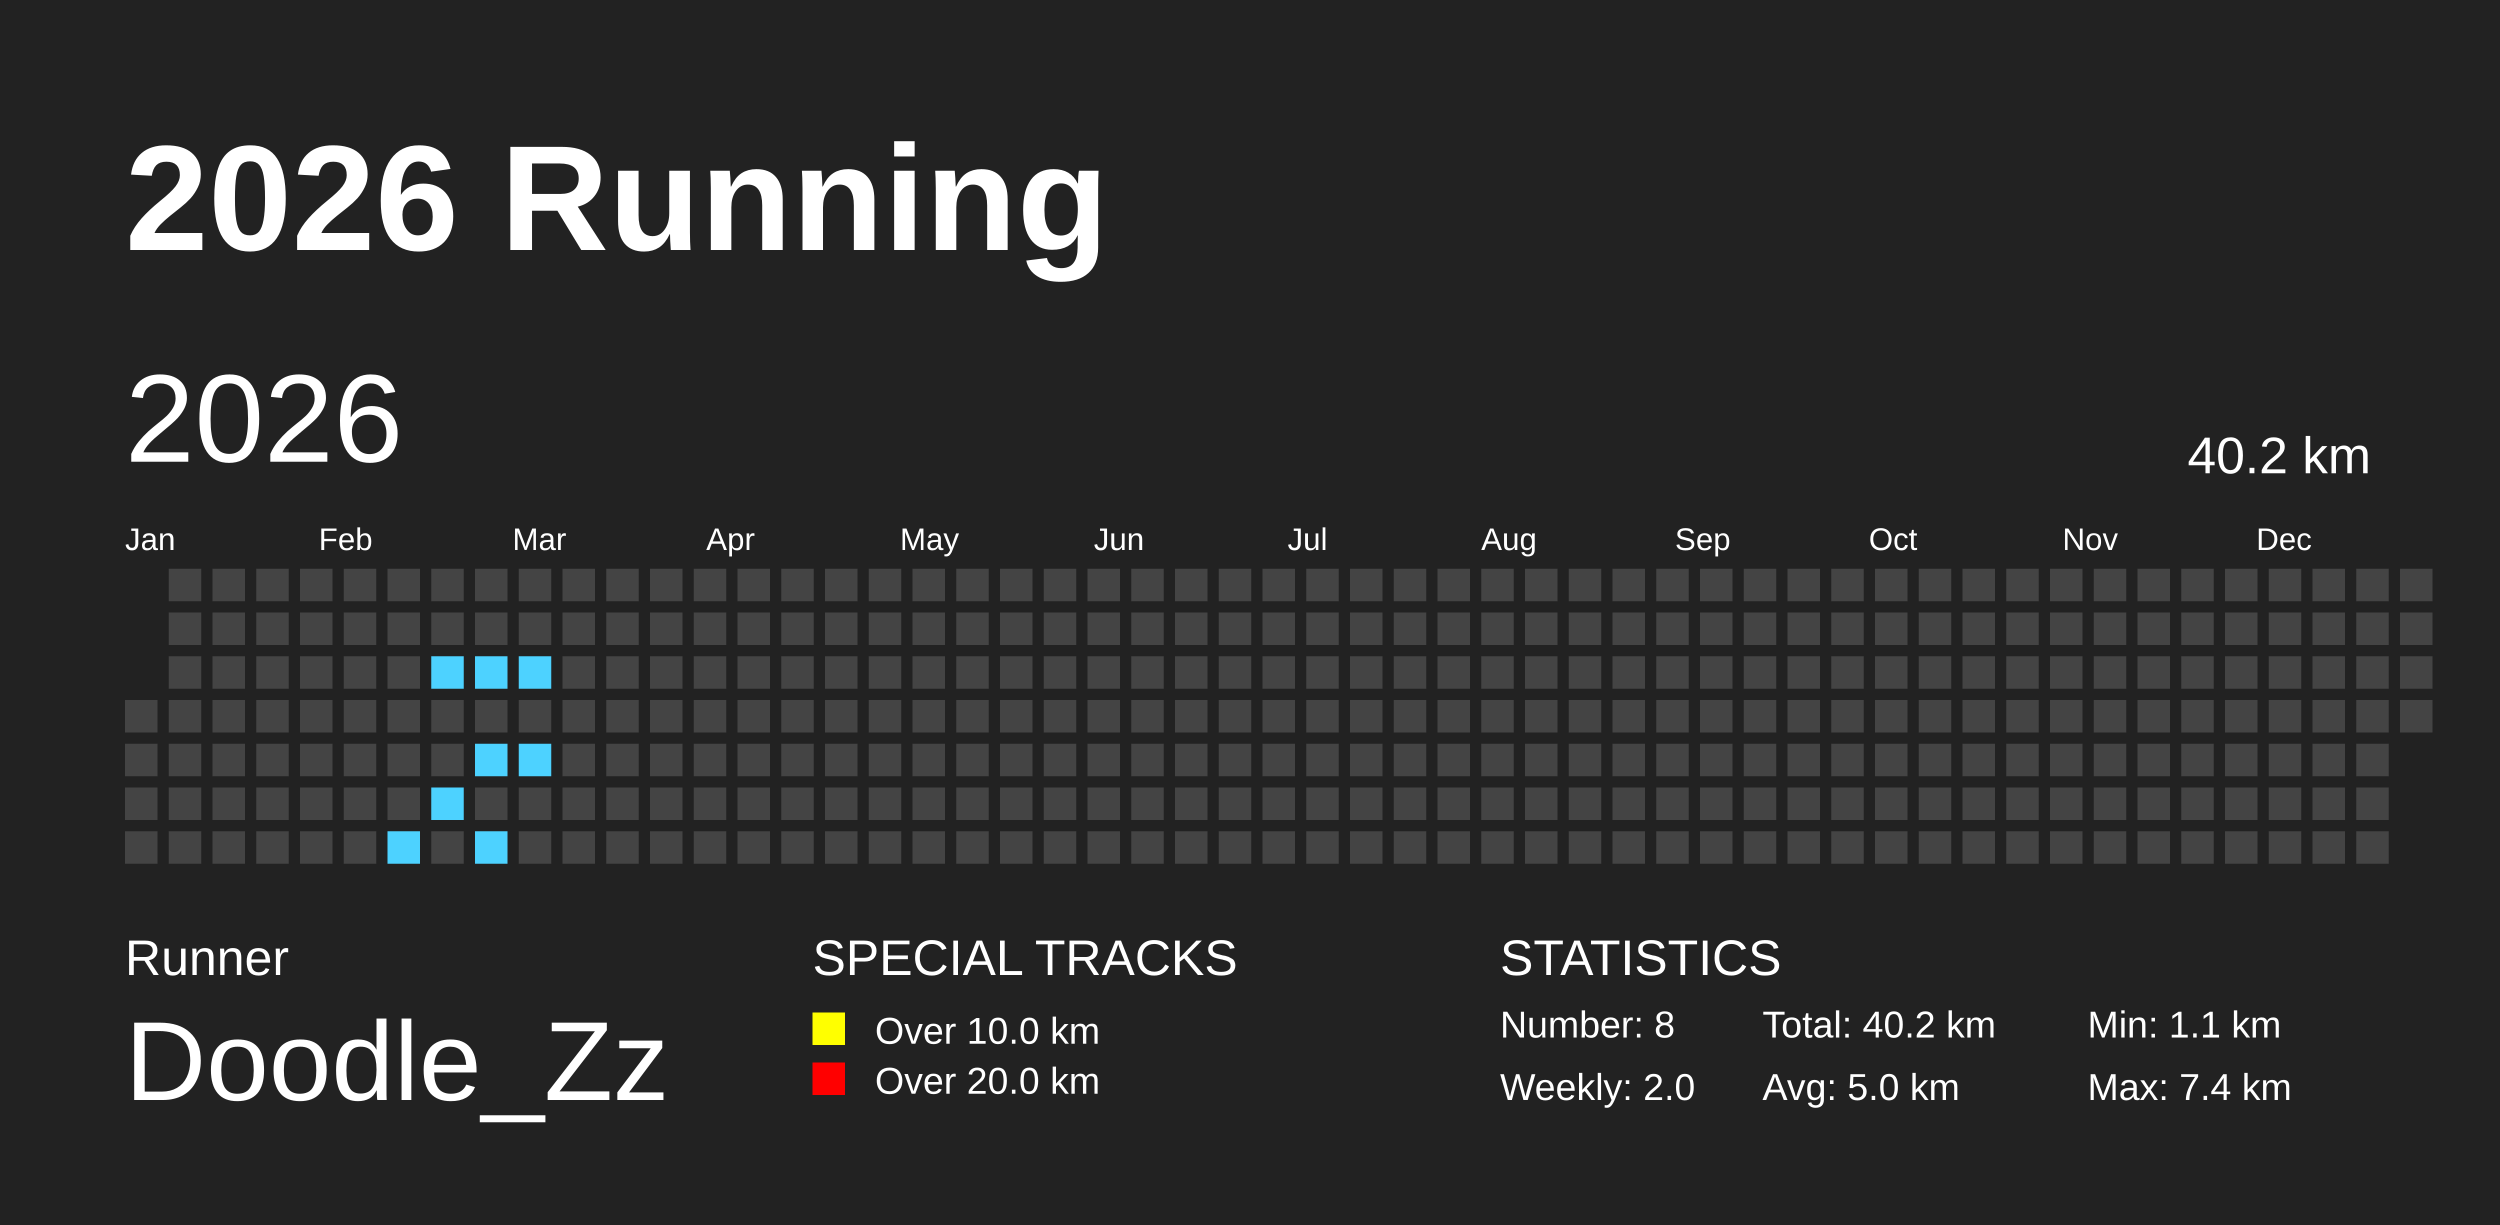
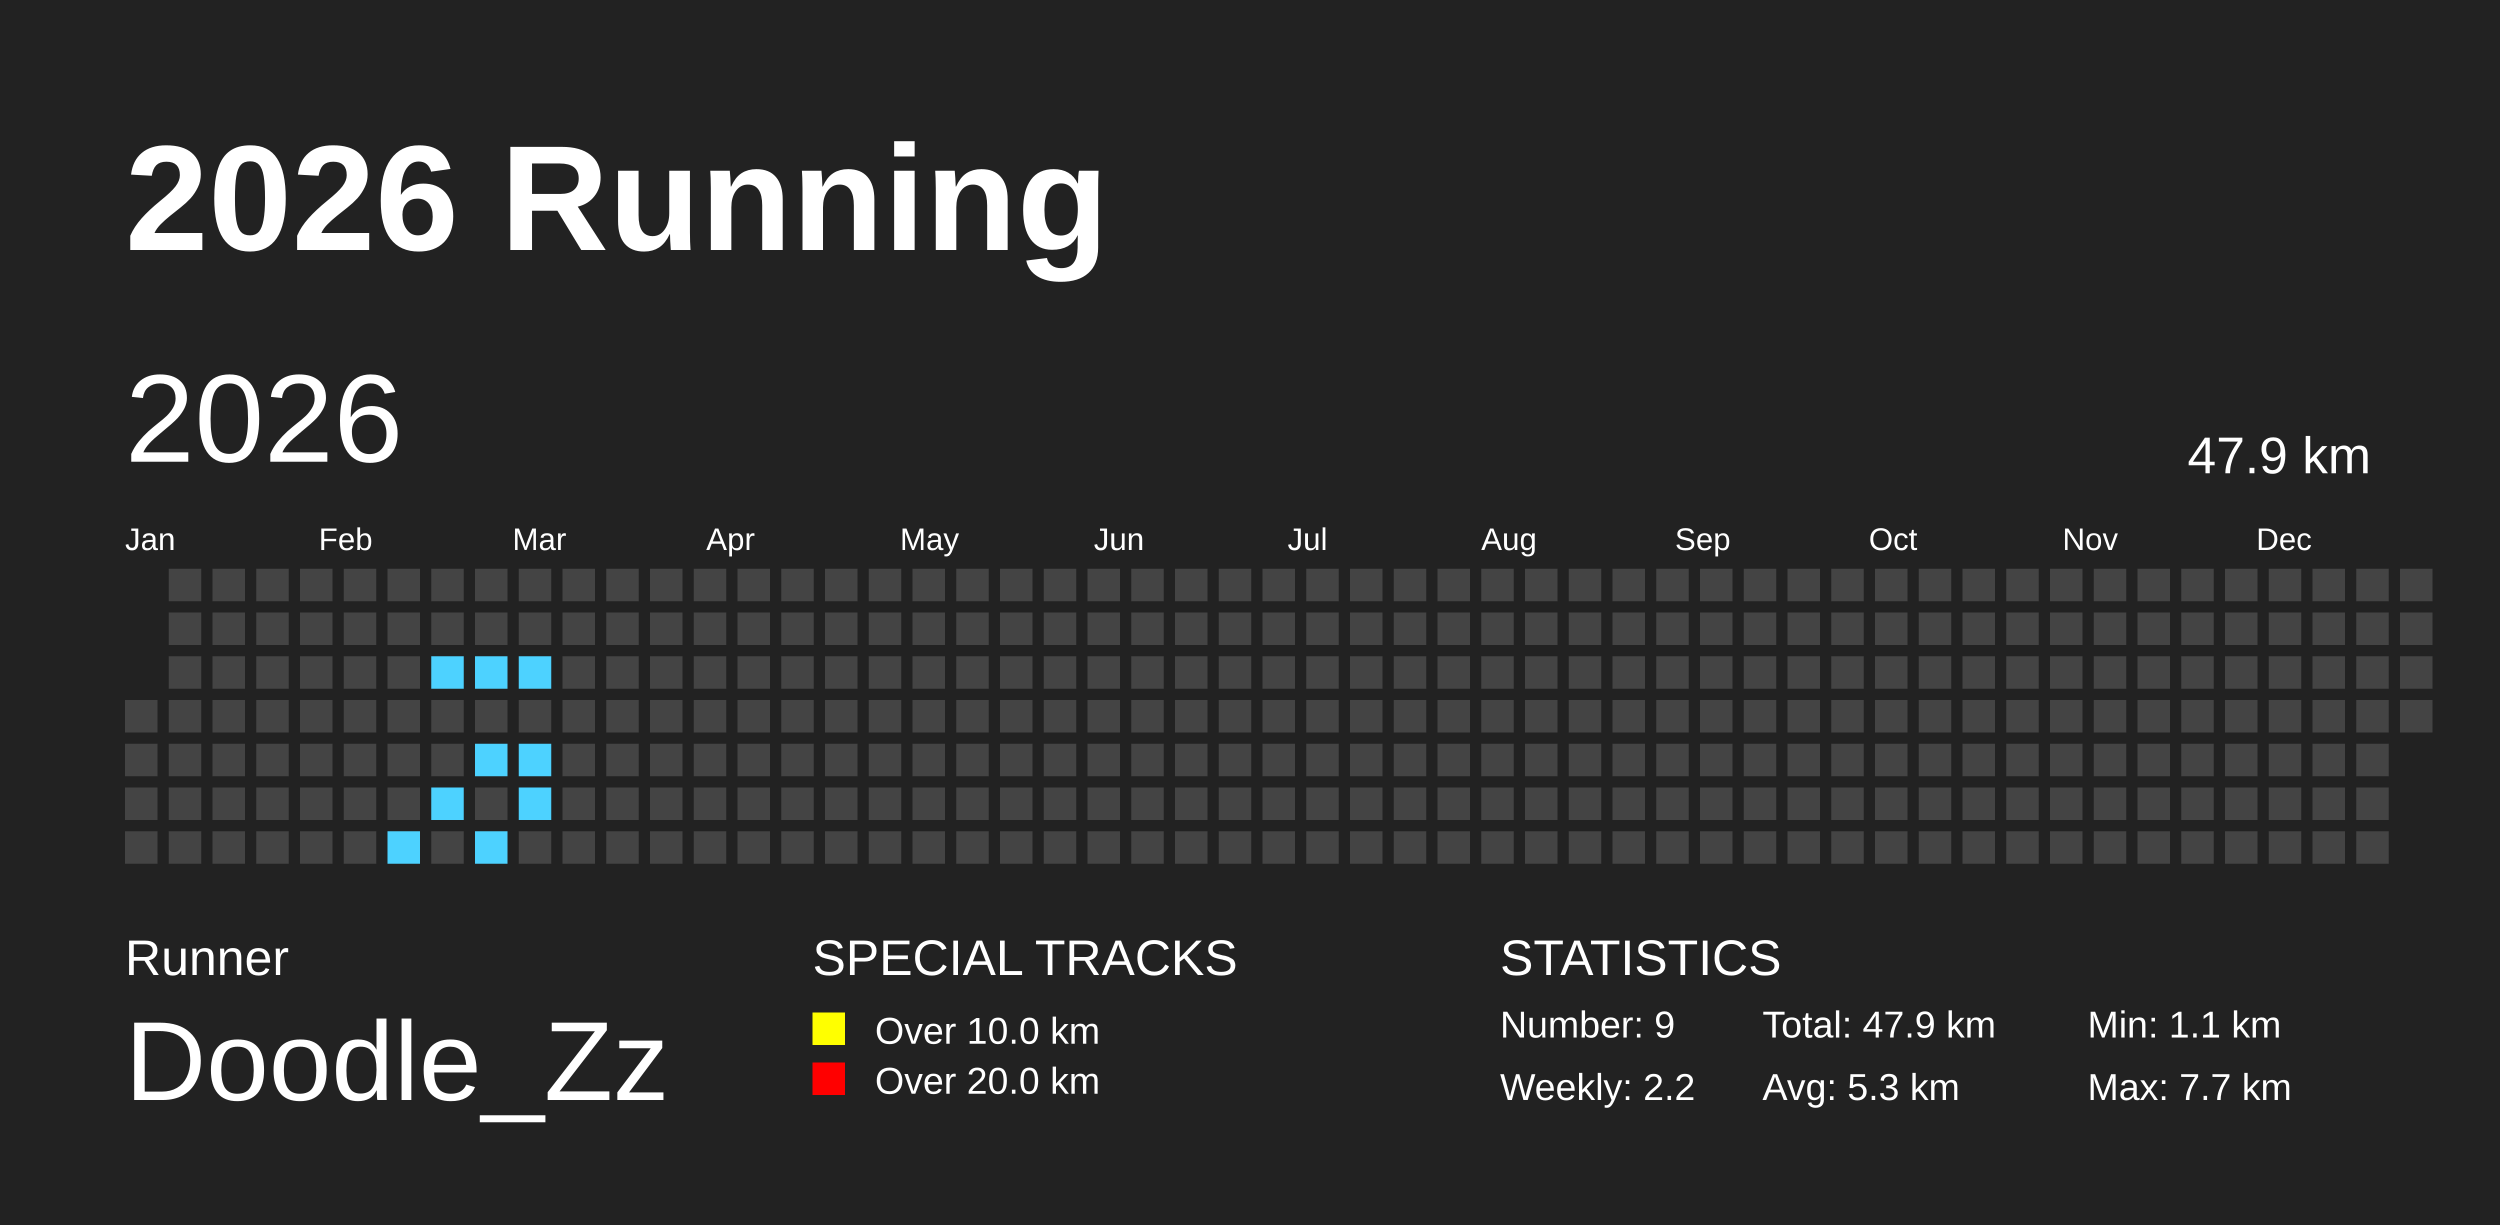
<svg xmlns="http://www.w3.org/2000/svg" baseProfile="full" height="98mm" version="1.1" viewBox="0,0,200,98" width="200mm">
  <defs />
  <rect fill="#222222" height="98" width="200" x="0" y="0" />
  <text fill="#FFFFFF" style="font-size:12px; font-family:Arial; font-weight:bold;" x="10" y="20">2026 Running</text>
  <text fill="#FFFFFF" style="font-size:4px; font-family:Arial" x="10" y="78">Runner</text>
  <text fill="#FFFFFF" style="font-size:9px; font-family:Arial" x="10" y="88">Doodle_Zz</text>
  <text fill="#FFFFFF" style="font-size:4px; font-family:Arial" x="65" y="78">SPECIAL TRACKS</text>
  <rect fill="yellow" height="2.6" width="2.6" x="65" y="81" />
  <text fill="#FFFFFF" style="font-size:3px; font-family:Arial" x="70" y="83.5">Over 10.0 km</text>
  <rect fill="red" height="2.6" width="2.6" x="65" y="85" />
  <text fill="#FFFFFF" style="font-size:3px; font-family:Arial" x="70" y="87.5">Over 20.0 km</text>
  <text fill="#FFFFFF" style="font-size:4px; font-family:Arial" x="120" y="78">STATISTICS</text>
-   <text fill="#FFFFFF" style="font-size:3px; font-family:Arial" x="120" y="83">Number: 8</text>
-   <text fill="#FFFFFF" style="font-size:3px; font-family:Arial" x="120" y="88">Weekly: 2.0</text>
-   <text fill="#FFFFFF" style="font-size:3px; font-family:Arial" x="141" y="83">Total: 40.2 km</text>
-   <text fill="#FFFFFF" style="font-size:3px; font-family:Arial" x="141" y="88">Avg: 5.0 km</text>
+   <text fill="#FFFFFF" style="font-size:3px; font-family:Arial" x="120" y="83">Number: 9</text>
+   <text fill="#FFFFFF" style="font-size:3px; font-family:Arial" x="120" y="88">Weekly: 2.2</text>
+   <text fill="#FFFFFF" style="font-size:3px; font-family:Arial" x="141" y="83">Total: 47.9 km</text>
+   <text fill="#FFFFFF" style="font-size:3px; font-family:Arial" x="141" y="88">Avg: 5.3 km</text>
  <text fill="#FFFFFF" style="font-size:3px; font-family:Arial" x="167" y="83">Min: 1.1 km</text>
-   <text fill="#FFFFFF" style="font-size:3px; font-family:Arial" x="167" y="88">Max: 7.4 km</text>
+   <text fill="#FFFFFF" style="font-size:3px; font-family:Arial" x="167" y="88">Max: 7.7 km</text>
  <text dominant-baseline="hanging" fill="#FFFFFF" style="font-size:10.0px; font-family:Arial;" x="10" y="30">2026</text>
-   <text dominant-baseline="hanging" fill="#FFFFFF" style="font-size:4.125px; font-family:Arial;" x="175" y="35">40.2 km</text>
+   <text dominant-baseline="hanging" fill="#FFFFFF" style="font-size:4.125px; font-family:Arial;" x="175" y="35">47.9 km</text>
  <text fill="#FFFFFF" style="font-size:2.5px; font-family:Arial" x="10.0" y="44">Jan</text>
  <text fill="#FFFFFF" style="font-size:2.5px; font-family:Arial" x="25.5" y="44">Feb</text>
  <text fill="#FFFFFF" style="font-size:2.5px; font-family:Arial" x="41.0" y="44">Mar</text>
  <text fill="#FFFFFF" style="font-size:2.5px; font-family:Arial" x="56.5" y="44">Apr</text>
  <text fill="#FFFFFF" style="font-size:2.5px; font-family:Arial" x="72.0" y="44">May</text>
  <text fill="#FFFFFF" style="font-size:2.5px; font-family:Arial" x="87.5" y="44">Jun</text>
  <text fill="#FFFFFF" style="font-size:2.5px; font-family:Arial" x="103.0" y="44">Jul</text>
  <text fill="#FFFFFF" style="font-size:2.5px; font-family:Arial" x="118.5" y="44">Aug</text>
  <text fill="#FFFFFF" style="font-size:2.5px; font-family:Arial" x="134.0" y="44">Sep</text>
  <text fill="#FFFFFF" style="font-size:2.5px; font-family:Arial" x="149.5" y="44">Oct</text>
  <text fill="#FFFFFF" style="font-size:2.5px; font-family:Arial" x="165.0" y="44">Nov</text>
  <text fill="#FFFFFF" style="font-size:2.5px; font-family:Arial" x="180.5" y="44">Dec</text>
  <rect fill="#444444" height="2.6" width="2.6" x="10.0" y="56.0" />
  <rect fill="#444444" height="2.6" width="2.6" x="10.0" y="59.5" />
  <rect fill="#444444" height="2.6" width="2.6" x="10.0" y="63.0" />
  <rect fill="#444444" height="2.6" width="2.6" x="10.0" y="66.5" />
  <rect fill="#444444" height="2.6" width="2.6" x="13.5" y="45.5" />
  <rect fill="#444444" height="2.6" width="2.6" x="13.5" y="49.0" />
  <rect fill="#444444" height="2.6" width="2.6" x="13.5" y="52.5" />
  <rect fill="#444444" height="2.6" width="2.6" x="13.5" y="56.0" />
  <rect fill="#444444" height="2.6" width="2.6" x="13.5" y="59.5" />
  <rect fill="#444444" height="2.6" width="2.6" x="13.5" y="63.0" />
  <rect fill="#444444" height="2.6" width="2.6" x="13.5" y="66.5" />
  <rect fill="#444444" height="2.6" width="2.6" x="17.0" y="45.5" />
  <rect fill="#444444" height="2.6" width="2.6" x="17.0" y="49.0" />
  <rect fill="#444444" height="2.6" width="2.6" x="17.0" y="52.5" />
  <rect fill="#444444" height="2.6" width="2.6" x="17.0" y="56.0" />
  <rect fill="#444444" height="2.6" width="2.6" x="17.0" y="59.5" />
  <rect fill="#444444" height="2.6" width="2.6" x="17.0" y="63.0" />
  <rect fill="#444444" height="2.6" width="2.6" x="17.0" y="66.5" />
  <rect fill="#444444" height="2.6" width="2.6" x="20.5" y="45.5" />
  <rect fill="#444444" height="2.6" width="2.6" x="20.5" y="49.0" />
  <rect fill="#444444" height="2.6" width="2.6" x="20.5" y="52.5" />
  <rect fill="#444444" height="2.6" width="2.6" x="20.5" y="56.0" />
  <rect fill="#444444" height="2.6" width="2.6" x="20.5" y="59.5" />
  <rect fill="#444444" height="2.6" width="2.6" x="20.5" y="63.0" />
  <rect fill="#444444" height="2.6" width="2.6" x="20.5" y="66.5" />
  <rect fill="#444444" height="2.6" width="2.6" x="24.0" y="45.5" />
  <rect fill="#444444" height="2.6" width="2.6" x="24.0" y="49.0" />
  <rect fill="#444444" height="2.6" width="2.6" x="24.0" y="52.5" />
  <rect fill="#444444" height="2.6" width="2.6" x="24.0" y="56.0" />
  <rect fill="#444444" height="2.6" width="2.6" x="24.0" y="59.5" />
  <rect fill="#444444" height="2.6" width="2.6" x="24.0" y="63.0" />
  <rect fill="#444444" height="2.6" width="2.6" x="24.0" y="66.5" />
  <rect fill="#444444" height="2.6" width="2.6" x="27.5" y="45.5" />
  <rect fill="#444444" height="2.6" width="2.6" x="27.5" y="49.0" />
  <rect fill="#444444" height="2.6" width="2.6" x="27.5" y="52.5" />
  <rect fill="#444444" height="2.6" width="2.6" x="27.5" y="56.0" />
  <rect fill="#444444" height="2.6" width="2.6" x="27.5" y="59.5" />
  <rect fill="#444444" height="2.6" width="2.6" x="27.5" y="63.0" />
  <rect fill="#444444" height="2.6" width="2.6" x="27.5" y="66.5" />
  <rect fill="#444444" height="2.6" width="2.6" x="31.0" y="45.5" />
  <rect fill="#444444" height="2.6" width="2.6" x="31.0" y="49.0" />
  <rect fill="#444444" height="2.6" width="2.6" x="31.0" y="52.5" />
  <rect fill="#444444" height="2.6" width="2.6" x="31.0" y="56.0" />
  <rect fill="#444444" height="2.6" width="2.6" x="31.0" y="59.5" />
  <rect fill="#444444" height="2.6" width="2.6" x="31.0" y="63.0" />
  <rect fill="#4DD2FF" height="2.6" width="2.6" x="31.0" y="66.5" />
  <rect fill="#444444" height="2.6" width="2.6" x="34.5" y="45.5" />
  <rect fill="#444444" height="2.6" width="2.6" x="34.5" y="49.0" />
  <rect fill="#4DD2FF" height="2.6" width="2.6" x="34.5" y="52.5" />
  <rect fill="#444444" height="2.6" width="2.6" x="34.5" y="56.0" />
  <rect fill="#444444" height="2.6" width="2.6" x="34.5" y="59.5" />
  <rect fill="#4DD2FF" height="2.6" width="2.6" x="34.5" y="63.0" />
  <rect fill="#444444" height="2.6" width="2.6" x="34.5" y="66.5" />
  <rect fill="#444444" height="2.6" width="2.6" x="38.0" y="45.5" />
  <rect fill="#444444" height="2.6" width="2.6" x="38.0" y="49.0" />
  <rect fill="#4DD2FF" height="2.6" width="2.6" x="38.0" y="52.5" />
  <rect fill="#444444" height="2.6" width="2.6" x="38.0" y="56.0" />
  <rect fill="#4DD2FF" height="2.6" width="2.6" x="38.0" y="59.5" />
  <rect fill="#444444" height="2.6" width="2.6" x="38.0" y="63.0" />
  <rect fill="#4DD2FF" height="2.6" width="2.6" x="38.0" y="66.5" />
  <rect fill="#444444" height="2.6" width="2.6" x="41.5" y="45.5" />
  <rect fill="#444444" height="2.6" width="2.6" x="41.5" y="49.0" />
  <rect fill="#4DD2FF" height="2.6" width="2.6" x="41.5" y="52.5" />
  <rect fill="#444444" height="2.6" width="2.6" x="41.5" y="56.0" />
  <rect fill="#4DD2FF" height="2.6" width="2.6" x="41.5" y="59.5" />
-   <rect fill="#444444" height="2.6" width="2.6" x="41.5" y="63.0" />
+   <rect fill="#4DD2FF" height="2.6" width="2.6" x="41.5" y="63.0" />
  <rect fill="#444444" height="2.6" width="2.6" x="41.5" y="66.5" />
  <rect fill="#444444" height="2.6" width="2.6" x="45.0" y="45.5" />
  <rect fill="#444444" height="2.6" width="2.6" x="45.0" y="49.0" />
  <rect fill="#444444" height="2.6" width="2.6" x="45.0" y="52.5" />
  <rect fill="#444444" height="2.6" width="2.6" x="45.0" y="56.0" />
  <rect fill="#444444" height="2.6" width="2.6" x="45.0" y="59.5" />
  <rect fill="#444444" height="2.6" width="2.6" x="45.0" y="63.0" />
  <rect fill="#444444" height="2.6" width="2.6" x="45.0" y="66.5" />
  <rect fill="#444444" height="2.6" width="2.6" x="48.5" y="45.5" />
  <rect fill="#444444" height="2.6" width="2.6" x="48.5" y="49.0" />
  <rect fill="#444444" height="2.6" width="2.6" x="48.5" y="52.5" />
  <rect fill="#444444" height="2.6" width="2.6" x="48.5" y="56.0" />
  <rect fill="#444444" height="2.6" width="2.6" x="48.5" y="59.5" />
  <rect fill="#444444" height="2.6" width="2.6" x="48.5" y="63.0" />
  <rect fill="#444444" height="2.6" width="2.6" x="48.5" y="66.5" />
  <rect fill="#444444" height="2.6" width="2.6" x="52.0" y="45.5" />
  <rect fill="#444444" height="2.6" width="2.6" x="52.0" y="49.0" />
  <rect fill="#444444" height="2.6" width="2.6" x="52.0" y="52.5" />
  <rect fill="#444444" height="2.6" width="2.6" x="52.0" y="56.0" />
  <rect fill="#444444" height="2.6" width="2.6" x="52.0" y="59.5" />
  <rect fill="#444444" height="2.6" width="2.6" x="52.0" y="63.0" />
  <rect fill="#444444" height="2.6" width="2.6" x="52.0" y="66.5" />
  <rect fill="#444444" height="2.6" width="2.6" x="55.5" y="45.5" />
  <rect fill="#444444" height="2.6" width="2.6" x="55.5" y="49.0" />
  <rect fill="#444444" height="2.6" width="2.6" x="55.5" y="52.5" />
  <rect fill="#444444" height="2.6" width="2.6" x="55.5" y="56.0" />
  <rect fill="#444444" height="2.6" width="2.6" x="55.5" y="59.5" />
  <rect fill="#444444" height="2.6" width="2.6" x="55.5" y="63.0" />
  <rect fill="#444444" height="2.6" width="2.6" x="55.5" y="66.5" />
  <rect fill="#444444" height="2.6" width="2.6" x="59.0" y="45.5" />
  <rect fill="#444444" height="2.6" width="2.6" x="59.0" y="49.0" />
  <rect fill="#444444" height="2.6" width="2.6" x="59.0" y="52.5" />
  <rect fill="#444444" height="2.6" width="2.6" x="59.0" y="56.0" />
  <rect fill="#444444" height="2.6" width="2.6" x="59.0" y="59.5" />
  <rect fill="#444444" height="2.6" width="2.6" x="59.0" y="63.0" />
  <rect fill="#444444" height="2.6" width="2.6" x="59.0" y="66.5" />
  <rect fill="#444444" height="2.6" width="2.6" x="62.5" y="45.5" />
  <rect fill="#444444" height="2.6" width="2.6" x="62.5" y="49.0" />
  <rect fill="#444444" height="2.6" width="2.6" x="62.5" y="52.5" />
  <rect fill="#444444" height="2.6" width="2.6" x="62.5" y="56.0" />
  <rect fill="#444444" height="2.6" width="2.6" x="62.5" y="59.5" />
  <rect fill="#444444" height="2.6" width="2.6" x="62.5" y="63.0" />
  <rect fill="#444444" height="2.6" width="2.6" x="62.5" y="66.5" />
  <rect fill="#444444" height="2.6" width="2.6" x="66.0" y="45.5" />
  <rect fill="#444444" height="2.6" width="2.6" x="66.0" y="49.0" />
  <rect fill="#444444" height="2.6" width="2.6" x="66.0" y="52.5" />
  <rect fill="#444444" height="2.6" width="2.6" x="66.0" y="56.0" />
  <rect fill="#444444" height="2.6" width="2.6" x="66.0" y="59.5" />
  <rect fill="#444444" height="2.6" width="2.6" x="66.0" y="63.0" />
  <rect fill="#444444" height="2.6" width="2.6" x="66.0" y="66.5" />
  <rect fill="#444444" height="2.6" width="2.6" x="69.5" y="45.5" />
  <rect fill="#444444" height="2.6" width="2.6" x="69.5" y="49.0" />
  <rect fill="#444444" height="2.6" width="2.6" x="69.5" y="52.5" />
  <rect fill="#444444" height="2.6" width="2.6" x="69.5" y="56.0" />
  <rect fill="#444444" height="2.6" width="2.6" x="69.5" y="59.5" />
  <rect fill="#444444" height="2.6" width="2.6" x="69.5" y="63.0" />
  <rect fill="#444444" height="2.6" width="2.6" x="69.5" y="66.5" />
  <rect fill="#444444" height="2.6" width="2.6" x="73.0" y="45.5" />
  <rect fill="#444444" height="2.6" width="2.6" x="73.0" y="49.0" />
  <rect fill="#444444" height="2.6" width="2.6" x="73.0" y="52.5" />
  <rect fill="#444444" height="2.6" width="2.6" x="73.0" y="56.0" />
  <rect fill="#444444" height="2.6" width="2.6" x="73.0" y="59.5" />
  <rect fill="#444444" height="2.6" width="2.6" x="73.0" y="63.0" />
  <rect fill="#444444" height="2.6" width="2.6" x="73.0" y="66.5" />
  <rect fill="#444444" height="2.6" width="2.6" x="76.5" y="45.5" />
  <rect fill="#444444" height="2.6" width="2.6" x="76.5" y="49.0" />
  <rect fill="#444444" height="2.6" width="2.6" x="76.5" y="52.5" />
  <rect fill="#444444" height="2.6" width="2.6" x="76.5" y="56.0" />
  <rect fill="#444444" height="2.6" width="2.6" x="76.5" y="59.5" />
  <rect fill="#444444" height="2.6" width="2.6" x="76.5" y="63.0" />
  <rect fill="#444444" height="2.6" width="2.6" x="76.5" y="66.5" />
  <rect fill="#444444" height="2.6" width="2.6" x="80.0" y="45.5" />
  <rect fill="#444444" height="2.6" width="2.6" x="80.0" y="49.0" />
  <rect fill="#444444" height="2.6" width="2.6" x="80.0" y="52.5" />
  <rect fill="#444444" height="2.6" width="2.6" x="80.0" y="56.0" />
  <rect fill="#444444" height="2.6" width="2.6" x="80.0" y="59.5" />
  <rect fill="#444444" height="2.6" width="2.6" x="80.0" y="63.0" />
  <rect fill="#444444" height="2.6" width="2.6" x="80.0" y="66.5" />
  <rect fill="#444444" height="2.6" width="2.6" x="83.5" y="45.5" />
  <rect fill="#444444" height="2.6" width="2.6" x="83.5" y="49.0" />
  <rect fill="#444444" height="2.6" width="2.6" x="83.5" y="52.5" />
  <rect fill="#444444" height="2.6" width="2.6" x="83.5" y="56.0" />
  <rect fill="#444444" height="2.6" width="2.6" x="83.5" y="59.5" />
  <rect fill="#444444" height="2.6" width="2.6" x="83.5" y="63.0" />
  <rect fill="#444444" height="2.6" width="2.6" x="83.5" y="66.5" />
  <rect fill="#444444" height="2.6" width="2.6" x="87.0" y="45.5" />
  <rect fill="#444444" height="2.6" width="2.6" x="87.0" y="49.0" />
  <rect fill="#444444" height="2.6" width="2.6" x="87.0" y="52.5" />
  <rect fill="#444444" height="2.6" width="2.6" x="87.0" y="56.0" />
  <rect fill="#444444" height="2.6" width="2.6" x="87.0" y="59.5" />
  <rect fill="#444444" height="2.6" width="2.6" x="87.0" y="63.0" />
  <rect fill="#444444" height="2.6" width="2.6" x="87.0" y="66.5" />
  <rect fill="#444444" height="2.6" width="2.6" x="90.5" y="45.5" />
  <rect fill="#444444" height="2.6" width="2.6" x="90.5" y="49.0" />
  <rect fill="#444444" height="2.6" width="2.6" x="90.5" y="52.5" />
  <rect fill="#444444" height="2.6" width="2.6" x="90.5" y="56.0" />
  <rect fill="#444444" height="2.6" width="2.6" x="90.5" y="59.5" />
  <rect fill="#444444" height="2.6" width="2.6" x="90.5" y="63.0" />
  <rect fill="#444444" height="2.6" width="2.6" x="90.5" y="66.5" />
  <rect fill="#444444" height="2.6" width="2.6" x="94.0" y="45.5" />
  <rect fill="#444444" height="2.6" width="2.6" x="94.0" y="49.0" />
  <rect fill="#444444" height="2.6" width="2.6" x="94.0" y="52.5" />
  <rect fill="#444444" height="2.6" width="2.6" x="94.0" y="56.0" />
  <rect fill="#444444" height="2.6" width="2.6" x="94.0" y="59.5" />
  <rect fill="#444444" height="2.6" width="2.6" x="94.0" y="63.0" />
  <rect fill="#444444" height="2.6" width="2.6" x="94.0" y="66.5" />
  <rect fill="#444444" height="2.6" width="2.6" x="97.5" y="45.5" />
  <rect fill="#444444" height="2.6" width="2.6" x="97.5" y="49.0" />
  <rect fill="#444444" height="2.6" width="2.6" x="97.5" y="52.5" />
  <rect fill="#444444" height="2.6" width="2.6" x="97.5" y="56.0" />
  <rect fill="#444444" height="2.6" width="2.6" x="97.5" y="59.5" />
  <rect fill="#444444" height="2.6" width="2.6" x="97.5" y="63.0" />
  <rect fill="#444444" height="2.6" width="2.6" x="97.5" y="66.5" />
  <rect fill="#444444" height="2.6" width="2.6" x="101.0" y="45.5" />
  <rect fill="#444444" height="2.6" width="2.6" x="101.0" y="49.0" />
  <rect fill="#444444" height="2.6" width="2.6" x="101.0" y="52.5" />
  <rect fill="#444444" height="2.6" width="2.6" x="101.0" y="56.0" />
  <rect fill="#444444" height="2.6" width="2.6" x="101.0" y="59.5" />
  <rect fill="#444444" height="2.6" width="2.6" x="101.0" y="63.0" />
  <rect fill="#444444" height="2.6" width="2.6" x="101.0" y="66.5" />
  <rect fill="#444444" height="2.6" width="2.6" x="104.5" y="45.5" />
  <rect fill="#444444" height="2.6" width="2.6" x="104.5" y="49.0" />
  <rect fill="#444444" height="2.6" width="2.6" x="104.5" y="52.5" />
  <rect fill="#444444" height="2.6" width="2.6" x="104.5" y="56.0" />
  <rect fill="#444444" height="2.6" width="2.6" x="104.5" y="59.5" />
  <rect fill="#444444" height="2.6" width="2.6" x="104.5" y="63.0" />
  <rect fill="#444444" height="2.6" width="2.6" x="104.5" y="66.5" />
  <rect fill="#444444" height="2.6" width="2.6" x="108.0" y="45.5" />
  <rect fill="#444444" height="2.6" width="2.6" x="108.0" y="49.0" />
  <rect fill="#444444" height="2.6" width="2.6" x="108.0" y="52.5" />
  <rect fill="#444444" height="2.6" width="2.6" x="108.0" y="56.0" />
  <rect fill="#444444" height="2.6" width="2.6" x="108.0" y="59.5" />
  <rect fill="#444444" height="2.6" width="2.6" x="108.0" y="63.0" />
  <rect fill="#444444" height="2.6" width="2.6" x="108.0" y="66.5" />
  <rect fill="#444444" height="2.6" width="2.6" x="111.5" y="45.5" />
  <rect fill="#444444" height="2.6" width="2.6" x="111.5" y="49.0" />
  <rect fill="#444444" height="2.6" width="2.6" x="111.5" y="52.5" />
  <rect fill="#444444" height="2.6" width="2.6" x="111.5" y="56.0" />
  <rect fill="#444444" height="2.6" width="2.6" x="111.5" y="59.5" />
  <rect fill="#444444" height="2.6" width="2.6" x="111.5" y="63.0" />
  <rect fill="#444444" height="2.6" width="2.6" x="111.5" y="66.5" />
  <rect fill="#444444" height="2.6" width="2.6" x="115.0" y="45.5" />
  <rect fill="#444444" height="2.6" width="2.6" x="115.0" y="49.0" />
  <rect fill="#444444" height="2.6" width="2.6" x="115.0" y="52.5" />
  <rect fill="#444444" height="2.6" width="2.6" x="115.0" y="56.0" />
  <rect fill="#444444" height="2.6" width="2.6" x="115.0" y="59.5" />
  <rect fill="#444444" height="2.6" width="2.6" x="115.0" y="63.0" />
  <rect fill="#444444" height="2.6" width="2.6" x="115.0" y="66.5" />
  <rect fill="#444444" height="2.6" width="2.6" x="118.5" y="45.5" />
  <rect fill="#444444" height="2.6" width="2.6" x="118.5" y="49.0" />
  <rect fill="#444444" height="2.6" width="2.6" x="118.5" y="52.5" />
  <rect fill="#444444" height="2.6" width="2.6" x="118.5" y="56.0" />
  <rect fill="#444444" height="2.6" width="2.6" x="118.5" y="59.5" />
  <rect fill="#444444" height="2.6" width="2.6" x="118.5" y="63.0" />
  <rect fill="#444444" height="2.6" width="2.6" x="118.5" y="66.5" />
  <rect fill="#444444" height="2.6" width="2.6" x="122.0" y="45.5" />
  <rect fill="#444444" height="2.6" width="2.6" x="122.0" y="49.0" />
  <rect fill="#444444" height="2.6" width="2.6" x="122.0" y="52.5" />
  <rect fill="#444444" height="2.6" width="2.6" x="122.0" y="56.0" />
  <rect fill="#444444" height="2.6" width="2.6" x="122.0" y="59.5" />
  <rect fill="#444444" height="2.6" width="2.6" x="122.0" y="63.0" />
  <rect fill="#444444" height="2.6" width="2.6" x="122.0" y="66.5" />
  <rect fill="#444444" height="2.6" width="2.6" x="125.5" y="45.5" />
  <rect fill="#444444" height="2.6" width="2.6" x="125.5" y="49.0" />
  <rect fill="#444444" height="2.6" width="2.6" x="125.5" y="52.5" />
  <rect fill="#444444" height="2.6" width="2.6" x="125.5" y="56.0" />
  <rect fill="#444444" height="2.6" width="2.6" x="125.5" y="59.5" />
  <rect fill="#444444" height="2.6" width="2.6" x="125.5" y="63.0" />
  <rect fill="#444444" height="2.6" width="2.6" x="125.5" y="66.5" />
  <rect fill="#444444" height="2.6" width="2.6" x="129.0" y="45.5" />
  <rect fill="#444444" height="2.6" width="2.6" x="129.0" y="49.0" />
  <rect fill="#444444" height="2.6" width="2.6" x="129.0" y="52.5" />
  <rect fill="#444444" height="2.6" width="2.6" x="129.0" y="56.0" />
  <rect fill="#444444" height="2.6" width="2.6" x="129.0" y="59.5" />
  <rect fill="#444444" height="2.6" width="2.6" x="129.0" y="63.0" />
  <rect fill="#444444" height="2.6" width="2.6" x="129.0" y="66.5" />
  <rect fill="#444444" height="2.6" width="2.6" x="132.5" y="45.5" />
  <rect fill="#444444" height="2.6" width="2.6" x="132.5" y="49.0" />
  <rect fill="#444444" height="2.6" width="2.6" x="132.5" y="52.5" />
  <rect fill="#444444" height="2.6" width="2.6" x="132.5" y="56.0" />
  <rect fill="#444444" height="2.6" width="2.6" x="132.5" y="59.5" />
  <rect fill="#444444" height="2.6" width="2.6" x="132.5" y="63.0" />
  <rect fill="#444444" height="2.6" width="2.6" x="132.5" y="66.5" />
  <rect fill="#444444" height="2.6" width="2.6" x="136.0" y="45.5" />
  <rect fill="#444444" height="2.6" width="2.6" x="136.0" y="49.0" />
  <rect fill="#444444" height="2.6" width="2.6" x="136.0" y="52.5" />
  <rect fill="#444444" height="2.6" width="2.6" x="136.0" y="56.0" />
  <rect fill="#444444" height="2.6" width="2.6" x="136.0" y="59.5" />
  <rect fill="#444444" height="2.6" width="2.6" x="136.0" y="63.0" />
  <rect fill="#444444" height="2.6" width="2.6" x="136.0" y="66.5" />
  <rect fill="#444444" height="2.6" width="2.6" x="139.5" y="45.5" />
  <rect fill="#444444" height="2.6" width="2.6" x="139.5" y="49.0" />
  <rect fill="#444444" height="2.6" width="2.6" x="139.5" y="52.5" />
  <rect fill="#444444" height="2.6" width="2.6" x="139.5" y="56.0" />
  <rect fill="#444444" height="2.6" width="2.6" x="139.5" y="59.5" />
  <rect fill="#444444" height="2.6" width="2.6" x="139.5" y="63.0" />
  <rect fill="#444444" height="2.6" width="2.6" x="139.5" y="66.5" />
  <rect fill="#444444" height="2.6" width="2.6" x="143.0" y="45.5" />
  <rect fill="#444444" height="2.6" width="2.6" x="143.0" y="49.0" />
  <rect fill="#444444" height="2.6" width="2.6" x="143.0" y="52.5" />
  <rect fill="#444444" height="2.6" width="2.6" x="143.0" y="56.0" />
  <rect fill="#444444" height="2.6" width="2.6" x="143.0" y="59.5" />
  <rect fill="#444444" height="2.6" width="2.6" x="143.0" y="63.0" />
  <rect fill="#444444" height="2.6" width="2.6" x="143.0" y="66.5" />
  <rect fill="#444444" height="2.6" width="2.6" x="146.5" y="45.5" />
  <rect fill="#444444" height="2.6" width="2.6" x="146.5" y="49.0" />
  <rect fill="#444444" height="2.6" width="2.6" x="146.5" y="52.5" />
  <rect fill="#444444" height="2.6" width="2.6" x="146.5" y="56.0" />
  <rect fill="#444444" height="2.6" width="2.6" x="146.5" y="59.5" />
  <rect fill="#444444" height="2.6" width="2.6" x="146.5" y="63.0" />
  <rect fill="#444444" height="2.6" width="2.6" x="146.5" y="66.5" />
  <rect fill="#444444" height="2.6" width="2.6" x="150.0" y="45.5" />
  <rect fill="#444444" height="2.6" width="2.6" x="150.0" y="49.0" />
  <rect fill="#444444" height="2.6" width="2.6" x="150.0" y="52.5" />
  <rect fill="#444444" height="2.6" width="2.6" x="150.0" y="56.0" />
  <rect fill="#444444" height="2.6" width="2.6" x="150.0" y="59.5" />
  <rect fill="#444444" height="2.6" width="2.6" x="150.0" y="63.0" />
  <rect fill="#444444" height="2.6" width="2.6" x="150.0" y="66.5" />
  <rect fill="#444444" height="2.6" width="2.6" x="153.5" y="45.5" />
  <rect fill="#444444" height="2.6" width="2.6" x="153.5" y="49.0" />
  <rect fill="#444444" height="2.6" width="2.6" x="153.5" y="52.5" />
  <rect fill="#444444" height="2.6" width="2.6" x="153.5" y="56.0" />
  <rect fill="#444444" height="2.6" width="2.6" x="153.5" y="59.5" />
  <rect fill="#444444" height="2.6" width="2.6" x="153.5" y="63.0" />
  <rect fill="#444444" height="2.6" width="2.6" x="153.5" y="66.5" />
  <rect fill="#444444" height="2.6" width="2.6" x="157.0" y="45.5" />
  <rect fill="#444444" height="2.6" width="2.6" x="157.0" y="49.0" />
  <rect fill="#444444" height="2.6" width="2.6" x="157.0" y="52.5" />
  <rect fill="#444444" height="2.6" width="2.6" x="157.0" y="56.0" />
  <rect fill="#444444" height="2.6" width="2.6" x="157.0" y="59.5" />
  <rect fill="#444444" height="2.6" width="2.6" x="157.0" y="63.0" />
  <rect fill="#444444" height="2.6" width="2.6" x="157.0" y="66.5" />
  <rect fill="#444444" height="2.6" width="2.6" x="160.5" y="45.5" />
  <rect fill="#444444" height="2.6" width="2.6" x="160.5" y="49.0" />
  <rect fill="#444444" height="2.6" width="2.6" x="160.5" y="52.5" />
  <rect fill="#444444" height="2.6" width="2.6" x="160.5" y="56.0" />
  <rect fill="#444444" height="2.6" width="2.6" x="160.5" y="59.5" />
  <rect fill="#444444" height="2.6" width="2.6" x="160.5" y="63.0" />
  <rect fill="#444444" height="2.6" width="2.6" x="160.5" y="66.5" />
  <rect fill="#444444" height="2.6" width="2.6" x="164.0" y="45.5" />
  <rect fill="#444444" height="2.6" width="2.6" x="164.0" y="49.0" />
  <rect fill="#444444" height="2.6" width="2.6" x="164.0" y="52.5" />
  <rect fill="#444444" height="2.6" width="2.6" x="164.0" y="56.0" />
  <rect fill="#444444" height="2.6" width="2.6" x="164.0" y="59.5" />
  <rect fill="#444444" height="2.6" width="2.6" x="164.0" y="63.0" />
  <rect fill="#444444" height="2.6" width="2.6" x="164.0" y="66.5" />
  <rect fill="#444444" height="2.6" width="2.6" x="167.5" y="45.5" />
  <rect fill="#444444" height="2.6" width="2.6" x="167.5" y="49.0" />
  <rect fill="#444444" height="2.6" width="2.6" x="167.5" y="52.5" />
  <rect fill="#444444" height="2.6" width="2.6" x="167.5" y="56.0" />
  <rect fill="#444444" height="2.6" width="2.6" x="167.5" y="59.5" />
  <rect fill="#444444" height="2.6" width="2.6" x="167.5" y="63.0" />
  <rect fill="#444444" height="2.6" width="2.6" x="167.5" y="66.5" />
  <rect fill="#444444" height="2.6" width="2.6" x="171.0" y="45.5" />
  <rect fill="#444444" height="2.6" width="2.6" x="171.0" y="49.0" />
  <rect fill="#444444" height="2.6" width="2.6" x="171.0" y="52.5" />
  <rect fill="#444444" height="2.6" width="2.6" x="171.0" y="56.0" />
  <rect fill="#444444" height="2.6" width="2.6" x="171.0" y="59.5" />
  <rect fill="#444444" height="2.6" width="2.6" x="171.0" y="63.0" />
  <rect fill="#444444" height="2.6" width="2.6" x="171.0" y="66.5" />
  <rect fill="#444444" height="2.6" width="2.6" x="174.5" y="45.5" />
  <rect fill="#444444" height="2.6" width="2.6" x="174.5" y="49.0" />
  <rect fill="#444444" height="2.6" width="2.6" x="174.5" y="52.5" />
  <rect fill="#444444" height="2.6" width="2.6" x="174.5" y="56.0" />
  <rect fill="#444444" height="2.6" width="2.6" x="174.5" y="59.5" />
  <rect fill="#444444" height="2.6" width="2.6" x="174.5" y="63.0" />
  <rect fill="#444444" height="2.6" width="2.6" x="174.5" y="66.5" />
  <rect fill="#444444" height="2.6" width="2.6" x="178.0" y="45.5" />
  <rect fill="#444444" height="2.6" width="2.6" x="178.0" y="49.0" />
  <rect fill="#444444" height="2.6" width="2.6" x="178.0" y="52.5" />
  <rect fill="#444444" height="2.6" width="2.6" x="178.0" y="56.0" />
  <rect fill="#444444" height="2.6" width="2.6" x="178.0" y="59.5" />
  <rect fill="#444444" height="2.6" width="2.6" x="178.0" y="63.0" />
  <rect fill="#444444" height="2.6" width="2.6" x="178.0" y="66.5" />
  <rect fill="#444444" height="2.6" width="2.6" x="181.5" y="45.5" />
  <rect fill="#444444" height="2.6" width="2.6" x="181.5" y="49.0" />
  <rect fill="#444444" height="2.6" width="2.6" x="181.5" y="52.5" />
  <rect fill="#444444" height="2.6" width="2.6" x="181.5" y="56.0" />
  <rect fill="#444444" height="2.6" width="2.6" x="181.5" y="59.5" />
  <rect fill="#444444" height="2.6" width="2.6" x="181.5" y="63.0" />
  <rect fill="#444444" height="2.6" width="2.6" x="181.5" y="66.5" />
  <rect fill="#444444" height="2.6" width="2.6" x="185.0" y="45.5" />
  <rect fill="#444444" height="2.6" width="2.6" x="185.0" y="49.0" />
  <rect fill="#444444" height="2.6" width="2.6" x="185.0" y="52.5" />
  <rect fill="#444444" height="2.6" width="2.6" x="185.0" y="56.0" />
  <rect fill="#444444" height="2.6" width="2.6" x="185.0" y="59.5" />
  <rect fill="#444444" height="2.6" width="2.6" x="185.0" y="63.0" />
  <rect fill="#444444" height="2.6" width="2.6" x="185.0" y="66.5" />
  <rect fill="#444444" height="2.6" width="2.6" x="188.5" y="45.5" />
  <rect fill="#444444" height="2.6" width="2.6" x="188.5" y="49.0" />
  <rect fill="#444444" height="2.6" width="2.6" x="188.5" y="52.5" />
  <rect fill="#444444" height="2.6" width="2.6" x="188.5" y="56.0" />
  <rect fill="#444444" height="2.6" width="2.6" x="188.5" y="59.5" />
  <rect fill="#444444" height="2.6" width="2.6" x="188.5" y="63.0" />
  <rect fill="#444444" height="2.6" width="2.6" x="188.5" y="66.5" />
  <rect fill="#444444" height="2.6" width="2.6" x="192.0" y="45.5" />
  <rect fill="#444444" height="2.6" width="2.6" x="192.0" y="49.0" />
  <rect fill="#444444" height="2.6" width="2.6" x="192.0" y="52.5" />
  <rect fill="#444444" height="2.6" width="2.6" x="192.0" y="56.0" />
</svg>
